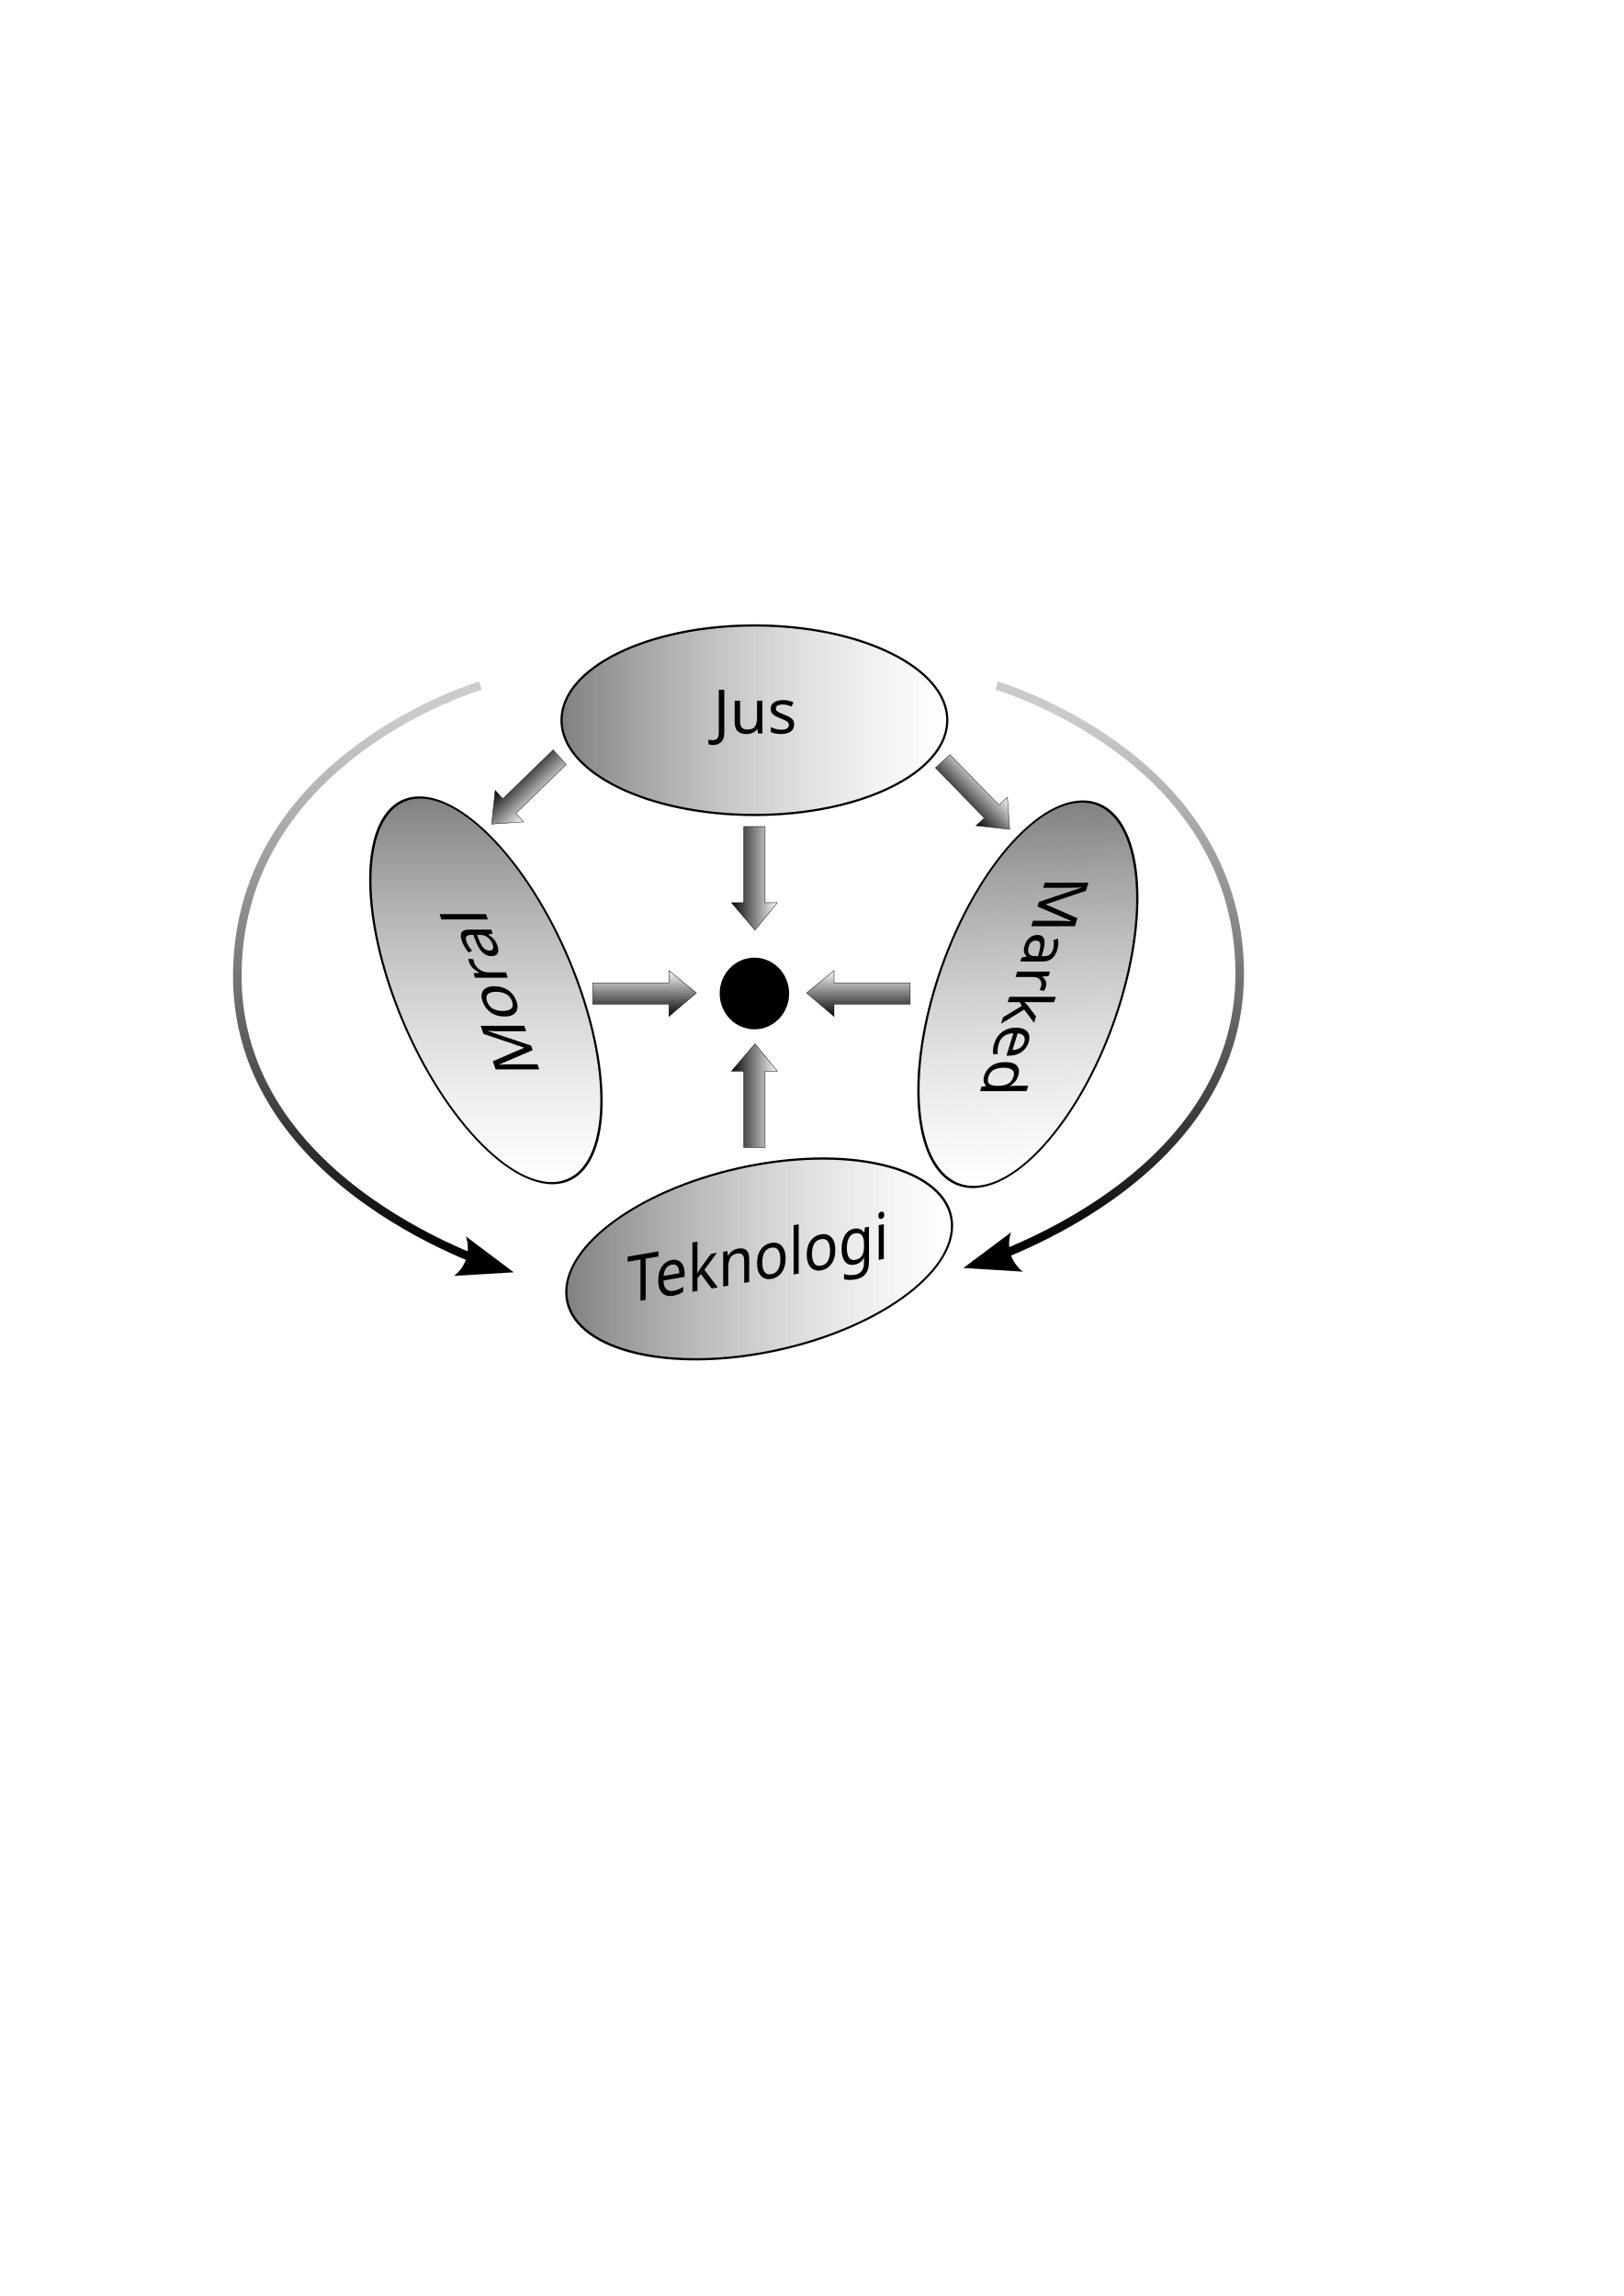
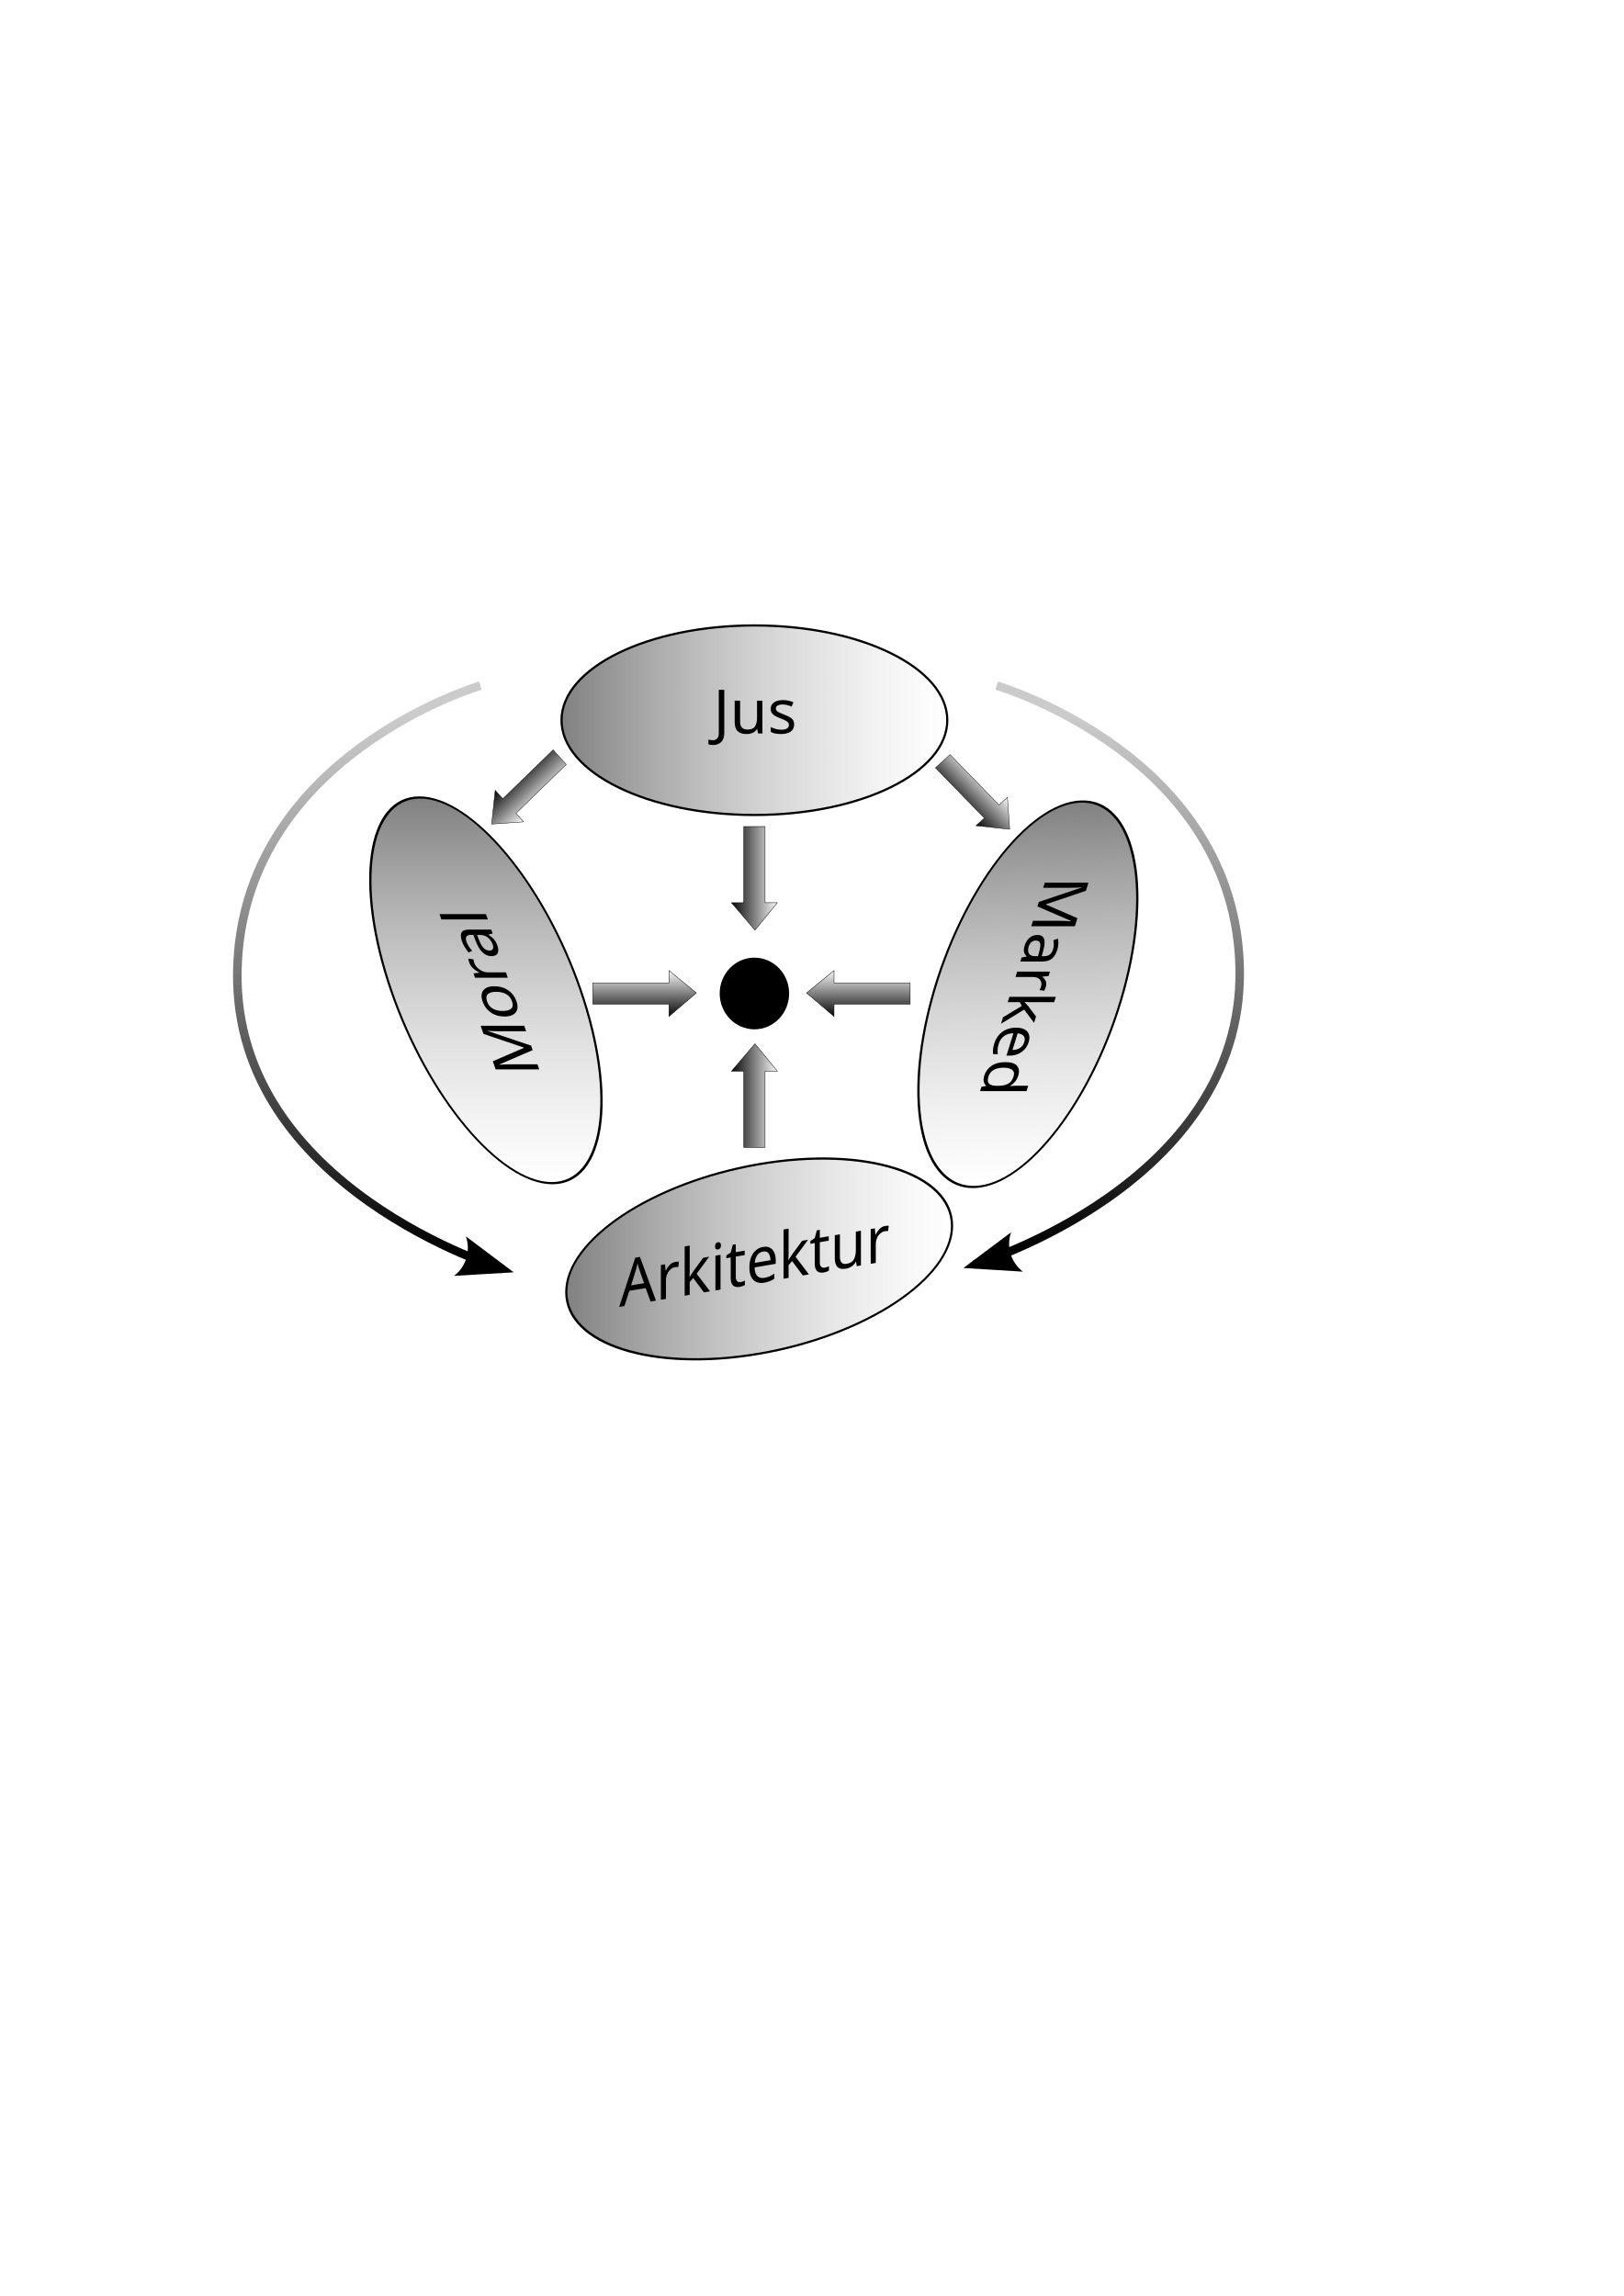
<svg xmlns="http://www.w3.org/2000/svg" xmlns:ns1="http://www.openswatchbook.org/uri/2009/osb" xmlns:xlink="http://www.w3.org/1999/xlink" width="744.094" height="1052.362" id="svg2" version="1.1">
  <defs id="defs4">
    <linearGradient id="linearGradient9084">
      <stop style="stop-color:#000000;stop-opacity:1;" offset="0" id="stop9086" />
      <stop id="stop9090" offset="1" style="stop-color:#bcbcbc;stop-opacity:0.763;" />
    </linearGradient>
    <linearGradient id="linearGradient9072">
      <stop style="stop-color:#9e9e9e;stop-opacity:1;" offset="0" id="stop9074" />
      <stop id="stop9082" offset="0.5" style="stop-color:#9e9e9e;stop-opacity:0.498;" />
      <stop style="stop-color:#9e9e9e;stop-opacity:0;" offset="1" id="stop9076" />
    </linearGradient>
    <marker orient="auto" refY="0.0" refX="0.0" id="Arrow2Mend" style="overflow:visible;">
      <path id="path4044" style="fill-rule:evenodd;stroke-width:0.625;stroke-linejoin:round;" d="M 8.719,4.034 L -2.207,0.016 L 8.719,-4.002 C 6.973,-1.63 6.983,1.616 8.719,4.034 z " transform="scale(0.6) rotate(180) translate(0,0)" />
    </marker>
    <marker orient="auto" refY="0.0" refX="0.0" id="Arrow1Mend" style="overflow:visible;">
      <path id="path4026" d="M 0.0,0.0 L 5.0,-5.0 L -12.5,0.0 L 5.0,5.0 L 0.0,0.0 z " style="fill-rule:evenodd;stroke:#000000;stroke-width:1.0pt;" transform="scale(0.4) rotate(180) translate(10,0)" />
    </marker>
    <marker orient="auto" refY="0.0" refX="0.0" id="Arrow1Lend" style="overflow:visible;">
      <path id="path4020" d="M 0.0,0.0 L 5.0,-5.0 L -12.5,0.0 L 5.0,5.0 L 0.0,0.0 z " style="fill-rule:evenodd;stroke:#000000;stroke-width:1.0pt;" transform="scale(0.8) rotate(180) translate(12.5,0)" />
    </marker>
    <marker orient="auto" refY="0.0" refX="0.0" id="Arrow1Lstart" style="overflow:visible">
      <path id="path4017" d="M 0.0,0.0 L 5.0,-5.0 L -12.5,0.0 L 5.0,5.0 L 0.0,0.0 z " style="fill-rule:evenodd;stroke:#000000;stroke-width:1.0pt" transform="scale(0.8) translate(12.5,0)" />
    </marker>
    <linearGradient id="linearGradient7497">
      <stop style="stop-color:#000000;stop-opacity:1;" offset="0" id="stop7499" />
      <stop style="stop-color:#000000;stop-opacity:0;" offset="1" id="stop7501" />
    </linearGradient>
    <linearGradient id="linearGradient7481">
      <stop style="stop-color:#000000;stop-opacity:1;" offset="0" id="stop7483" />
      <stop id="stop7489" offset="0.5" style="stop-color:#050505;stop-opacity:0.498;" />
      <stop style="stop-color:#0b0b0b;stop-opacity:0;" offset="1" id="stop7485" />
    </linearGradient>
    <linearGradient id="linearGradient4833" ns1:paint="gradient">
      <stop style="stop-color:#6e6e6e;stop-opacity:0.498;" offset="0" id="stop4839" />
      <stop id="stop4837" offset="1" style="stop-color:#000000;stop-opacity:0;" />
    </linearGradient>
    <marker orient="auto" refY="0.0" refX="0.0" id="Arrow1Sstart" style="overflow:visible">
      <path id="path4029" d="M 0.0,0.0 L 5.0,-5.0 L -12.5,0.0 L 5.0,5.0 L 0.0,0.0 z " style="fill-rule:evenodd;stroke:#000000;stroke-width:1.0pt" transform="scale(0.2) translate(6,0)" />
    </marker>
    <marker orient="auto" refY="0.0" refX="0.0" id="Arrow2Lstart" style="overflow:visible">
      <path id="path4035" style="fill-rule:evenodd;stroke-width:0.625;stroke-linejoin:round" d="M 8.719,4.034 L -2.207,0.016 L 8.719,-4.002 C 6.973,-1.63 6.983,1.616 8.719,4.034 z " transform="scale(1.1) translate(1,0)" />
    </marker>
    <linearGradient id="linearGradient3860">
      <stop style="stop-color:#808080;stop-opacity:1;" offset="0" id="stop3862" />
      <stop style="stop-color:#c3c3c3;stop-opacity:0;" offset="1" id="stop3864" />
    </linearGradient>
    <linearGradient xlink:href="#linearGradient3860-7" id="linearGradient3866-6" x1="256.079" y1="580.621" x2="433.855" y2="580.621" gradientUnits="userSpaceOnUse" />
    <linearGradient id="linearGradient3860-7">
      <stop style="stop-color:#808080;stop-opacity:1;" offset="0" id="stop3862-3" />
      <stop style="stop-color:#c3c3c3;stop-opacity:0;" offset="1" id="stop3864-2" />
    </linearGradient>
    <linearGradient y2="580.621" x2="433.855" y1="580.621" x1="256.079" gradientUnits="userSpaceOnUse" id="linearGradient3883" xlink:href="#linearGradient3860-7" />
    <linearGradient y2="580.621" x2="433.855" y1="580.621" x1="256.079" gradientUnits="userSpaceOnUse" id="linearGradient3883-6" xlink:href="#linearGradient3860-7-1" />
    <linearGradient id="linearGradient3860-7-1">
      <stop style="stop-color:#808080;stop-opacity:1;" offset="0" id="stop3862-3-1" />
      <stop style="stop-color:#c3c3c3;stop-opacity:0;" offset="1" id="stop3864-2-5" />
    </linearGradient>
    <linearGradient y2="580.621" x2="433.855" y1="580.621" x1="256.079" gradientUnits="userSpaceOnUse" id="linearGradient3921-8" xlink:href="#linearGradient3860-7-1-3" />
    <linearGradient id="linearGradient3860-7-1-3">
      <stop style="stop-color:#808080;stop-opacity:1;" offset="0" id="stop3862-3-1-1" />
      <stop style="stop-color:#c3c3c3;stop-opacity:0;" offset="1" id="stop3864-2-5-5" />
    </linearGradient>
    <linearGradient xlink:href="#linearGradient7497" id="linearGradient7503" x1="208.884" y1="263.964" x2="230.925" y2="263.964" gradientUnits="userSpaceOnUse" gradientTransform="matrix(1,0,0,-1,125.82,666.5502)" />
    <linearGradient xlink:href="#linearGradient7497-5" id="linearGradient7503-7" x1="208.884" y1="263.964" x2="230.925" y2="263.964" gradientUnits="userSpaceOnUse" />
    <linearGradient id="linearGradient7497-5">
      <stop style="stop-color:#000000;stop-opacity:1;" offset="0" id="stop7499-3" />
      <stop style="stop-color:#000000;stop-opacity:0;" offset="1" id="stop7501-8" />
    </linearGradient>
    <linearGradient gradientTransform="translate(125.82,238.171)" y2="263.964" x2="230.925" y1="263.964" x1="208.884" gradientUnits="userSpaceOnUse" id="linearGradient7520" xlink:href="#linearGradient7497-5" />
    <linearGradient xlink:href="#linearGradient7497-3" id="linearGradient7503-9" x1="208.884" y1="263.964" x2="230.925" y2="263.964" gradientUnits="userSpaceOnUse" gradientTransform="matrix(1,0,0,-1,124.416,666.5502)" />
    <linearGradient id="linearGradient7497-3">
      <stop style="stop-color:#000000;stop-opacity:1;" offset="0" id="stop7499-2" />
      <stop style="stop-color:#000000;stop-opacity:0;" offset="1" id="stop7501-9" />
    </linearGradient>
    <linearGradient y2="263.964" x2="230.925" y1="263.964" x1="208.884" gradientTransform="matrix(0,-1,-1,0,559.3523,675.2667)" gradientUnits="userSpaceOnUse" id="linearGradient7554" xlink:href="#linearGradient7497-3" />
    <linearGradient y2="263.964" x2="230.925" y1="263.964" x1="208.884" gradientTransform="matrix(0,-1,-1,0,569.513,673.5071)" gradientUnits="userSpaceOnUse" id="linearGradient7554-0" xlink:href="#linearGradient7497-3-6" />
    <linearGradient id="linearGradient7497-3-6">
      <stop style="stop-color:#000000;stop-opacity:1;" offset="0" id="stop7499-2-9" />
      <stop style="stop-color:#000000;stop-opacity:0;" offset="1" id="stop7501-9-7" />
    </linearGradient>
    <linearGradient y2="263.964" x2="230.925" y1="263.964" x1="208.884" gradientTransform="matrix(0,-1,1,0,129.4029,675.2667)" gradientUnits="userSpaceOnUse" id="linearGradient7588" xlink:href="#linearGradient7497-3-6" />
    <linearGradient xlink:href="#linearGradient3860-7-1" id="linearGradient7772" gradientUnits="userSpaceOnUse" x1="256.079" y1="580.621" x2="433.855" y2="580.621" />
    <linearGradient xlink:href="#linearGradient3860" id="linearGradient7791" gradientUnits="userSpaceOnUse" x1="256.079" y1="580.621" x2="433.855" y2="580.621" />
    <linearGradient xlink:href="#linearGradient3860-7-1-3" id="linearGradient7798" gradientUnits="userSpaceOnUse" x1="256.079" y1="580.621" x2="433.855" y2="580.621" />
    <linearGradient xlink:href="#linearGradient7497-7" id="linearGradient7503-92" x1="208.884" y1="263.964" x2="230.925" y2="263.964" gradientUnits="userSpaceOnUse" gradientTransform="matrix(1,0,0,-1,125.82,666.5502)" />
    <linearGradient id="linearGradient7497-7">
      <stop style="stop-color:#000000;stop-opacity:1;" offset="0" id="stop7499-21" />
      <stop style="stop-color:#000000;stop-opacity:0;" offset="1" id="stop7501-2" />
    </linearGradient>
    <linearGradient y2="263.964" x2="230.925" y1="263.964" x1="208.884" gradientTransform="matrix(0.6865771,-0.6179505,-0.6424051,-0.660441,465.8697,674.8008)" gradientUnits="userSpaceOnUse" id="linearGradient7815" xlink:href="#linearGradient7497-7" />
    <linearGradient y2="263.964" x2="230.925" y1="263.964" x1="208.884" gradientTransform="matrix(0.6865771,-0.6179505,-0.6424051,-0.660441,462.9666,672.6235)" gradientUnits="userSpaceOnUse" id="linearGradient7815-0" xlink:href="#linearGradient7497-7-0" />
    <linearGradient id="linearGradient7497-7-0">
      <stop style="stop-color:#000000;stop-opacity:1;" offset="0" id="stop7499-21-5" />
      <stop style="stop-color:#000000;stop-opacity:0;" offset="1" id="stop7501-2-6" />
    </linearGradient>
    <linearGradient y2="263.964" x2="230.925" y1="263.964" x1="208.884" gradientTransform="matrix(0.6179505,0.6865771,0.660441,-0.6424051,-69.41311,380.8799)" gradientUnits="userSpaceOnUse" id="linearGradient7849" xlink:href="#linearGradient7497-7-0" />
    <marker orient="auto" refY="0" refX="0" id="Arrow2Mend-7" style="overflow:visible">
      <path id="path4044-7" style="fill-rule:evenodd;stroke-width:0.625;stroke-linejoin:round" d="M 8.719,4.034 -2.207,0.016 8.719,-4.002 c -1.745,2.372 -1.735,5.617 -6e-7,8.035 z" transform="scale(-0.6,-0.6)" />
    </marker>
    <linearGradient xlink:href="#linearGradient9084" id="linearGradient9078" x1="211.142" y1="584.184" x2="203.994" y2="326.803" gradientUnits="userSpaceOnUse" gradientTransform="matrix(1,0,0,0.96213,0,11.90081)" />
    <linearGradient xlink:href="#linearGradient9084-8" id="linearGradient9078-4" x1="211.142" y1="584.184" x2="203.994" y2="326.803" gradientUnits="userSpaceOnUse" />
    <linearGradient id="linearGradient9084-8">
      <stop style="stop-color:#000000;stop-opacity:1;" offset="0" id="stop9086-0" />
      <stop id="stop9090-8" offset="1" style="stop-color:#bcbcbc;stop-opacity:0.763;" />
    </linearGradient>
    <marker orient="auto" refY="0" refX="0" id="Arrow2Mend-73" style="overflow:visible">
      <path id="path4044-0" style="fill-rule:evenodd;stroke-width:0.625;stroke-linejoin:round" d="M 8.719,4.034 -2.207,0.016 8.719,-4.002 c -1.745,2.372 -1.735,5.617 -6e-7,8.035 z" transform="scale(-0.6,-0.6)" />
    </marker>
    <linearGradient gradientTransform="matrix(-1,0,0,0.9547879,676.8825,14.2081)" y2="326.803" x2="203.994" y1="584.184" x1="211.142" gradientUnits="userSpaceOnUse" id="linearGradient9109" xlink:href="#linearGradient9084-8" />
  </defs>
  <g id="layer1">
-     <g id="g7786" transform="translate(-1.451539,-7.983464)">
-       <path transform="matrix(1,-0.1714641,0,1,4.386458,63.5337)" d="m 433.355,580.621 c 0,23.989 -39.573,43.437 -88.388,43.437 -48.816,0 -88.388,-19.447 -88.388,-43.437 0,-23.989 39.573,-43.437 88.388,-43.437 48.816,0 88.388,19.447 88.388,43.437 z" id="path3082" style="fill:url(#linearGradient7791);fill-opacity:1;fill-rule:evenodd;stroke:#000000;stroke-width:1px;stroke-linecap:butt;stroke-linejoin:miter;stroke-opacity:1" />
-       <text transform="matrix(0.9426623,-0.1616327,0,1.060825,0,0)" id="text3088" y="617.185" x="306.379" style="font-size:29.835px;font-style:normal;font-weight:normal;line-height:125%;letter-spacing:0px;word-spacing:0px;fill:#000000;fill-opacity:1;stroke:none;font-family:Sans" xml:space="preserve">
-         <tspan style="font-size:28px" y="617.185" x="306.379" id="tspan3090">Teknologi</tspan>
-       </text>
-     </g>
+     <path style="fill:url(#linearGradient7791);fill-opacity:1;fill-rule:evenodd;stroke:#000000;stroke-width:1px;stroke-linecap:butt;stroke-linejoin:miter;stroke-opacity:1" id="path3082" d="m 433.355,580.621 a 88.388,43.437 0 1 1 -176.777,0 88.388,43.437 0 1 1 176.777,0 z" transform="matrix(1,-0.1714641,0,1,2.934919,55.55024)" />
+     <text xml:space="preserve" style="font-size:29.835px;font-style:normal;font-weight:normal;line-height:125%;letter-spacing:0px;word-spacing:0px;fill:#000000;fill-opacity:1;stroke:none;font-family:Sans" x="301.021" y="610.539" id="text3088" transform="matrix(0.9426623,-0.1616327,0,1.060825,0,0)">
+       <tspan id="tspan3090" x="301.021" y="610.539" style="font-size:28px">Arkitektur</tspan>
+     </text>
    <path style="fill:url(#linearGradient3883);fill-opacity:1;fill-rule:evenodd;stroke:#000000;stroke-width:1px;stroke-linecap:butt;stroke-linejoin:miter;stroke-opacity:1" id="path3082-3" d="m 433.355,580.621 a 88.388,43.437 0 1 1 -176.777,0 88.388,43.437 0 1 1 176.777,0 z" transform="translate(0.7576105,-250.5179)" />
    <text xml:space="preserve" style="font-size:40px;font-style:normal;font-weight:normal;line-height:125%;letter-spacing:0px;word-spacing:0px;fill:#000000;fill-opacity:1;stroke:none;font-family:Sans" x="326.823" y="336.164" id="text3902">
      <tspan id="tspan3904" x="326.823" y="336.164" style="font-size:28px">Jus</tspan>
    </text>
    <g id="g7767" transform="matrix(1,0,0.3429281,1,-154.7049,-1.451539)">
      <path transform="matrix(0,1,-1,0,801.8444,110.3949)" d="m 433.355,580.621 c 0,23.989 -39.573,43.437 -88.388,43.437 -48.816,0 -88.388,-19.447 -88.388,-43.437 0,-23.989 39.573,-43.437 88.388,-43.437 48.816,0 88.388,19.447 88.388,43.437 z" id="path3082-3-0" style="fill:url(#linearGradient7772);fill-opacity:1;fill-rule:evenodd;stroke:#000000;stroke-width:1px;stroke-linecap:butt;stroke-linejoin:miter;stroke-opacity:1" />
      <text transform="matrix(0,-1,1,0,0,0)" id="text3974" y="233.237" x="-494.313" style="font-size:40px;font-style:normal;font-weight:normal;line-height:125%;letter-spacing:0px;word-spacing:0px;fill:#000000;fill-opacity:1;stroke:none;font-family:Sans" xml:space="preserve">
        <tspan style="font-size:28px" y="233.237" x="-494.313" id="tspan3976">Moral</tspan>
      </text>
    </g>
    <g id="g7793" transform="translate(-3.628847,-12.33808)">
      <path transform="matrix(-0.2743255,0.9993557,-1.010497,0.0358926,1156.016,102.4649)" d="m 433.355,580.621 c 0,23.989 -39.573,43.437 -88.388,43.437 -48.816,0 -88.388,-19.447 -88.388,-43.437 0,-23.989 39.573,-43.437 88.388,-43.437 48.816,0 88.388,19.447 88.388,43.437 z" id="path3082-3-0-1" style="fill:url(#linearGradient7798);fill-opacity:1;fill-rule:evenodd;stroke:#000000;stroke-width:1px;stroke-linecap:butt;stroke-linejoin:miter;stroke-opacity:1" />
      <text transform="matrix(-0.3104182,1,-1,0,0,0)" id="text3974-3" y="-611.851" x="414.2" style="font-size:40px;font-style:normal;font-weight:normal;line-height:125%;letter-spacing:0px;word-spacing:0px;fill:#000000;fill-opacity:1;stroke:none;font-family:Sans" xml:space="preserve">
        <tspan style="font-size:28px" y="-611.851" x="414.2" id="tspan3976-5">Marked</tspan>
      </text>
    </g>
    <path d="m 335.204,413.748 10.777,12.573 10.264,-12.573 -5.645,0 0,-34.897 -9.751,0 0,34.897 z" id="rect4001" style="fill:url(#linearGradient7503);fill-opacity:1;stroke:#000000;stroke-width:0.2;stroke-miterlimit:4;stroke-opacity:1;stroke-dasharray:none" />
    <path style="stroke-width:6;stroke-miterlimit:4;stroke-dasharray:none" id="path5965" d="m 361.29,455.001 a 15.909,16.422 0 1 1 -31.818,0 15.909,16.422 0 1 1 31.818,0 z" transform="translate(0.343487,0.3605672)" />
    <path d="m 335.204,490.973 10.777,-12.573 10.264,12.573 -5.645,0 0,34.897 -9.751,0 0,-34.897 z" id="rect4001-0" style="fill:url(#linearGradient7520);fill-opacity:1;stroke:#000000;stroke-width:0.2;stroke-miterlimit:4;stroke-opacity:1;stroke-dasharray:none" />
    <path d="m 306.55,465.883 12.573,-10.777 -12.573,-10.264 0,5.645 -34.897,0 0,9.751 34.897,0 z" id="rect4001-3" style="fill:url(#linearGradient7554);fill-opacity:1;stroke:#000000;stroke-width:0.2;stroke-miterlimit:4;stroke-opacity:1;stroke-dasharray:none" />
    <path d="m 382.205,465.883 -12.573,-10.777 12.573,-10.264 0,5.645 34.897,0 0,9.751 -34.897,0 z" id="rect4001-3-0" style="fill:url(#linearGradient7588);fill-opacity:1;stroke:#000000;stroke-width:0.2;stroke-miterlimit:4;stroke-opacity:1;stroke-dasharray:none" />
    <path d="m 447.227,378.451 15.476,1.644 -1.03,-14.647 -3.876,3.488 -22.418,-23.048 -6.695,6.025 22.418,23.048 z" id="rect4001-07" style="fill:url(#linearGradient7815);fill-opacity:1;stroke:#000000;stroke-width:0.184;stroke-miterlimit:4;stroke-opacity:1;stroke-dasharray:none" />
    <path d="m 226.937,362.237 -1.644,15.476 14.647,-1.03 -3.488,-3.876 23.048,-22.418 -6.025,-6.695 -23.048,22.418 z" id="rect4001-07-7" style="fill:url(#linearGradient7849);fill-opacity:1;stroke:#000000;stroke-width:0.184;stroke-miterlimit:4;stroke-opacity:1;stroke-dasharray:none" />
    <path style="fill:none;stroke:url(#linearGradient9078);stroke-width:3.924;stroke-linecap:butt;stroke-linejoin:miter;stroke-miterlimit:4;stroke-opacity:1;stroke-dasharray:none;marker-mid:none;marker-end:url(#Arrow2Mend)" d="m 220.161,314.255 c 0,0 -109.94,32.226 -111.399,131.278 -1.459,99.051 121.663,136.165 121.663,136.165" id="path7868" />
    <path style="fill:none;stroke:url(#linearGradient9109);stroke-width:3.909;stroke-linecap:butt;stroke-linejoin:miter;stroke-miterlimit:4;stroke-opacity:1;stroke-dasharray:none;marker-mid:none;marker-end:url(#Arrow2Mend)" d="m 456.721,314.255 c 0,0 109.94,31.981 111.399,130.276 1.459,98.295 -121.663,135.126 -121.663,135.126" id="path7868-3" />
  </g>
</svg>
